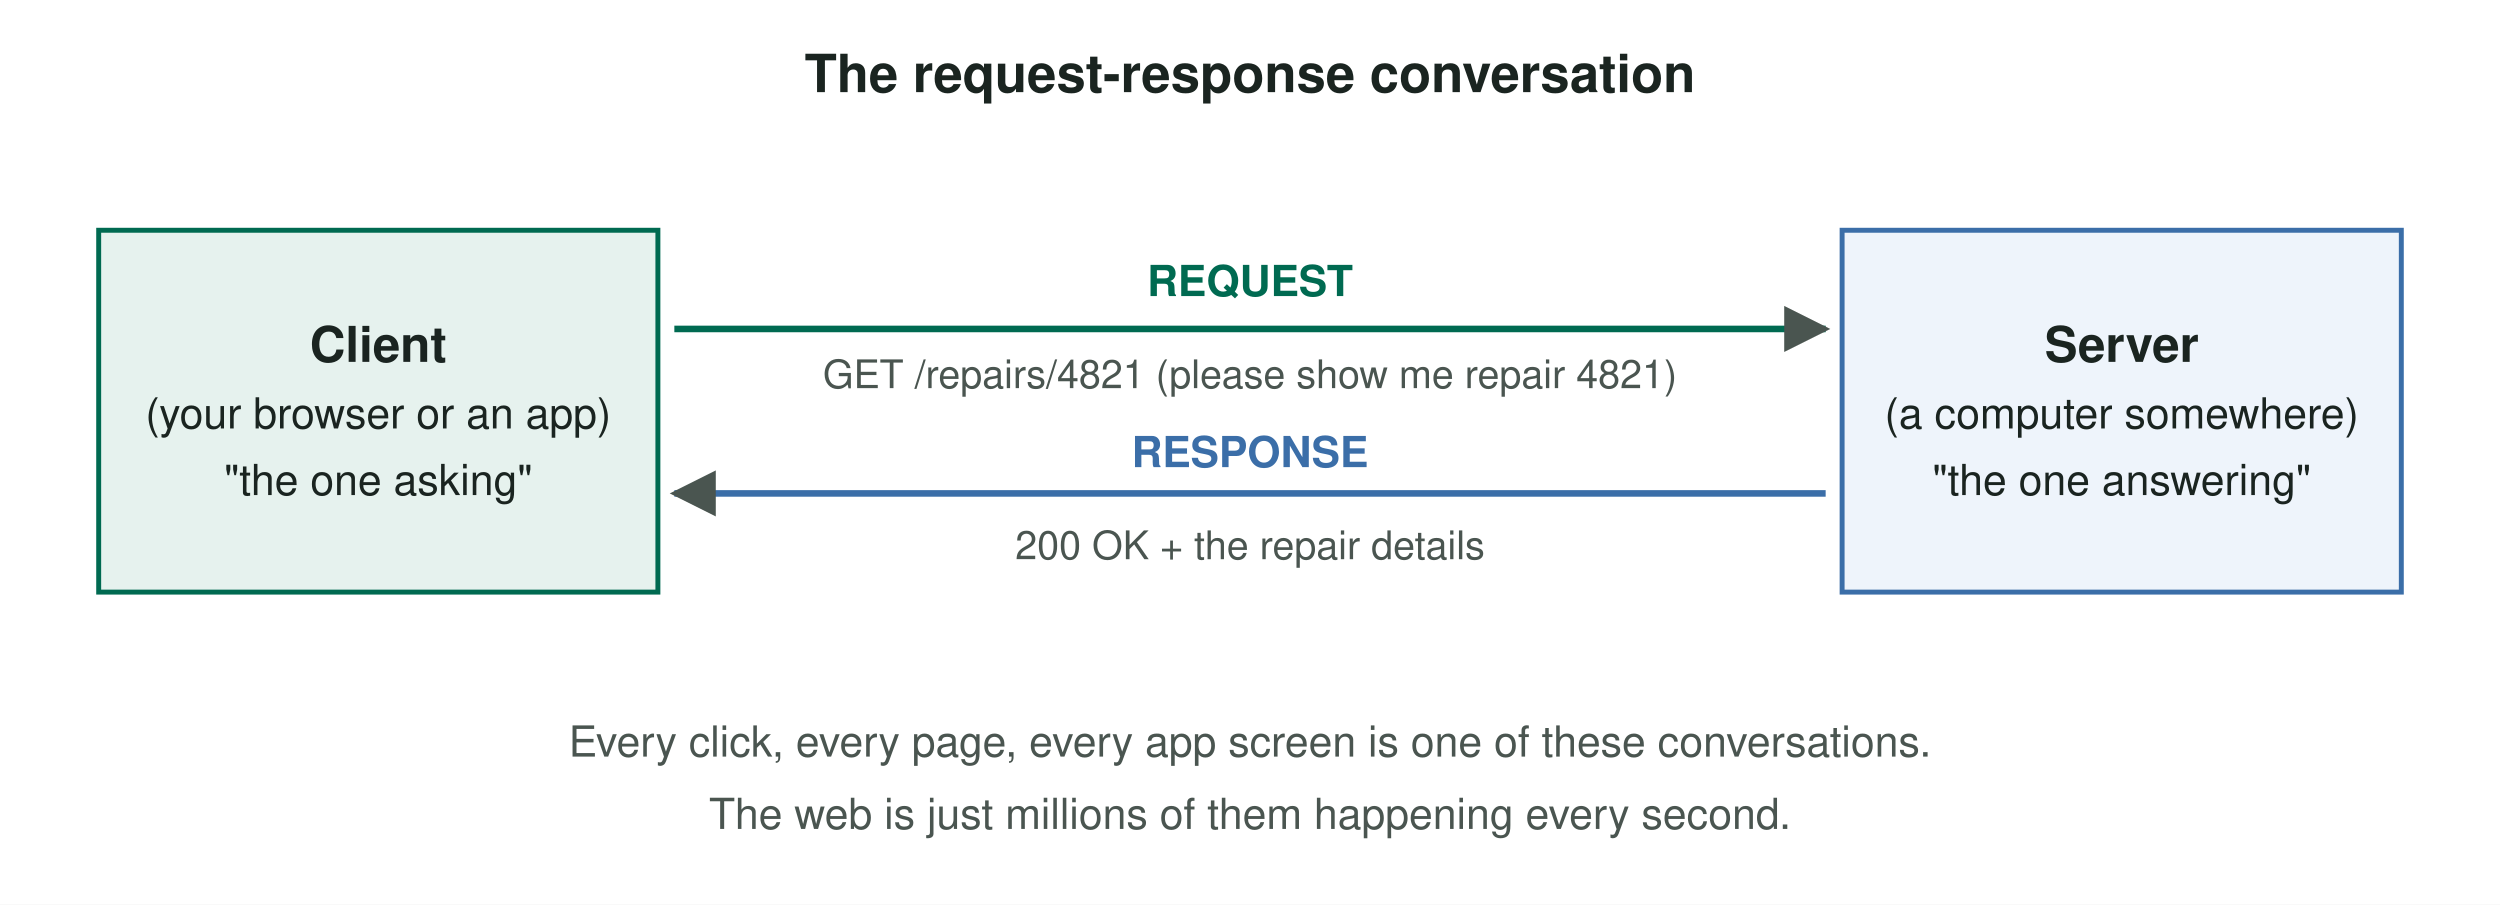
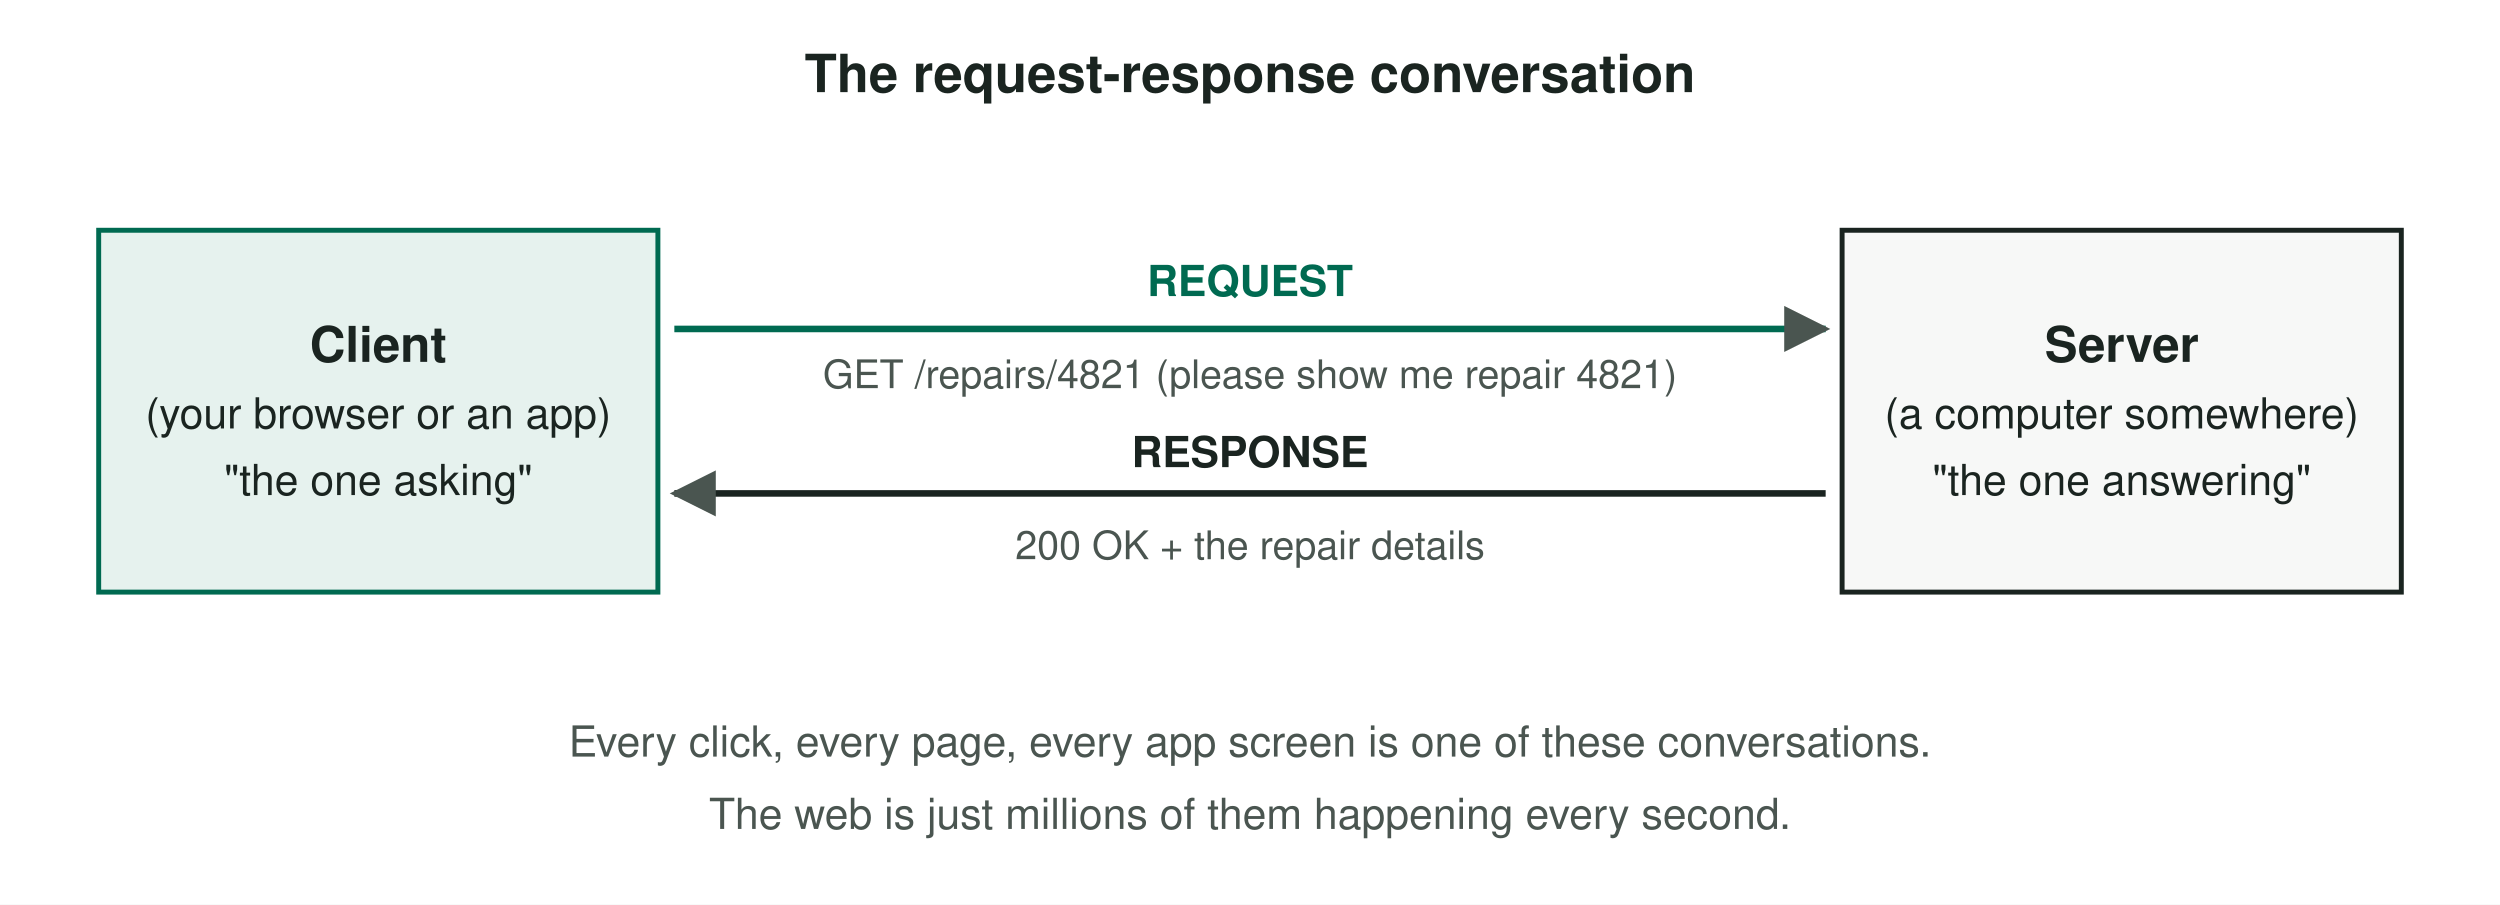
<svg xmlns="http://www.w3.org/2000/svg" viewBox="0 0 760 275" role="img" aria-label="A client sends a request to a server and gets a response" font-family="-apple-system,BlinkMacSystemFont,Segoe UI,Helvetica,Arial,sans-serif">
  <defs>
    <marker id="a" viewBox="0 0 10 10" refX="9" refY="5" markerWidth="7" markerHeight="7" orient="auto-start-reverse">
      <path d="M0 0L10 5L0 10z" fill="#4a5550" />
    </marker>
  </defs>
  <rect width="760" height="275" fill="#fff" />
  <text x="380" y="28" text-anchor="middle" font-size="16" font-weight="700" fill="#1a2420">The request-response conversation</text>
  <rect x="30" y="70" width="170" height="110" rx="0" fill="#e6f2ee" stroke="#006A51" stroke-width="1.5" />
  <text x="115.0" y="110.0" text-anchor="middle" font-size="15" font-weight="700" fill="#1a2420">Client</text>
  <text x="115.0" y="130.25" text-anchor="middle" font-size="13" font-weight="400" fill="#1a2420">(your browser or an app)</text>
  <text x="115.0" y="150.5" text-anchor="middle" font-size="13" font-weight="400" fill="#1a2420">"the one asking"</text>
-   <rect x="560" y="70" width="170" height="110" rx="0" fill="#eef4fb" stroke="#3b6ea8" stroke-width="1.5" />
+   <rect x="560" y="70" width="170" height="110" rx="0" fill="#f7f8f7" stroke="#1a2420" stroke-width="1.5" />
  <text x="645.0" y="110.0" text-anchor="middle" font-size="15" font-weight="700" fill="#1a2420">Server</text>
  <text x="645.0" y="130.25" text-anchor="middle" font-size="13" font-weight="400" fill="#1a2420">(a computer somewhere)</text>
  <text x="645.0" y="150.5" text-anchor="middle" font-size="13" font-weight="400" fill="#1a2420">"the one answering"</text>
  <line x1="205" y1="100" x2="555" y2="100" stroke="#006A51" stroke-width="2" marker-end="url(#a)" />
  <text x="380" y="90" text-anchor="middle" font-size="13" font-weight="700" fill="#006A51">REQUEST</text>
  <text x="380" y="118" text-anchor="middle" font-size="12" font-weight="400" fill="#4a5550">GET /repairs/4821  (please show me repair 4821)</text>
-   <line x1="555" y1="150" x2="205" y2="150" stroke="#3b6ea8" stroke-width="2" marker-end="url(#a)" />
-   <text x="380" y="142" text-anchor="middle" font-size="13" font-weight="700" fill="#3b6ea8">RESPONSE</text>
+   <line x1="555" y1="150" x2="205" y2="150" stroke="#1a2420" stroke-width="2" marker-end="url(#a)" />
+   <text x="380" y="142" text-anchor="middle" font-size="13" font-weight="700" fill="#1a2420">RESPONSE</text>
  <text x="380" y="170" text-anchor="middle" font-size="12" font-weight="400" fill="#4a5550">200 OK  +  the repair details</text>
  <text x="380" y="230" text-anchor="middle" font-size="13" font-weight="400" fill="#4a5550">Every click, every page, every app screen is one of these conversations.</text>
  <text x="380" y="252" text-anchor="middle" font-size="13" font-weight="400" fill="#4a5550">The web is just millions of them happening every second.</text>
</svg>
